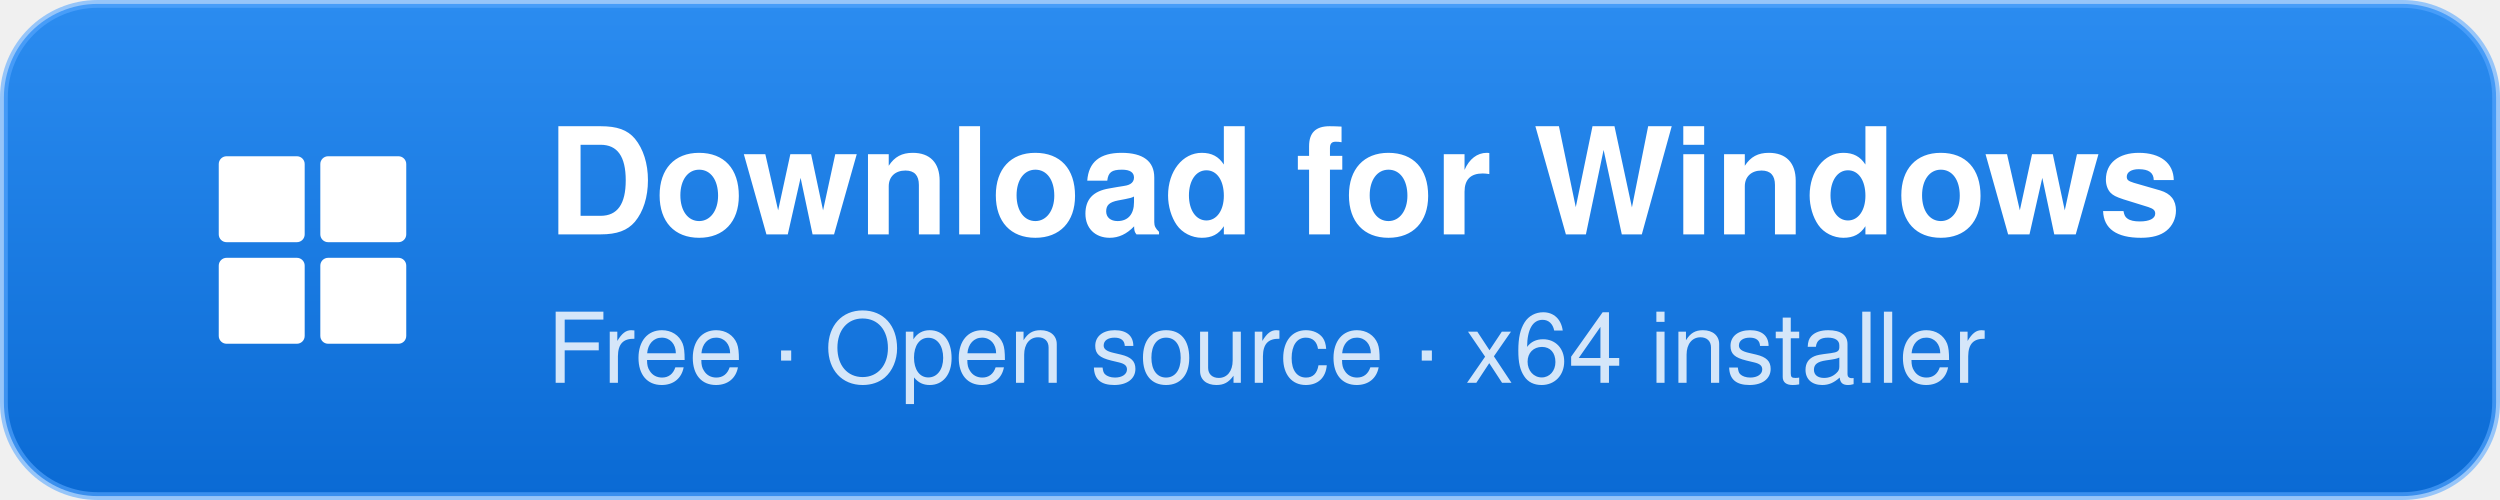
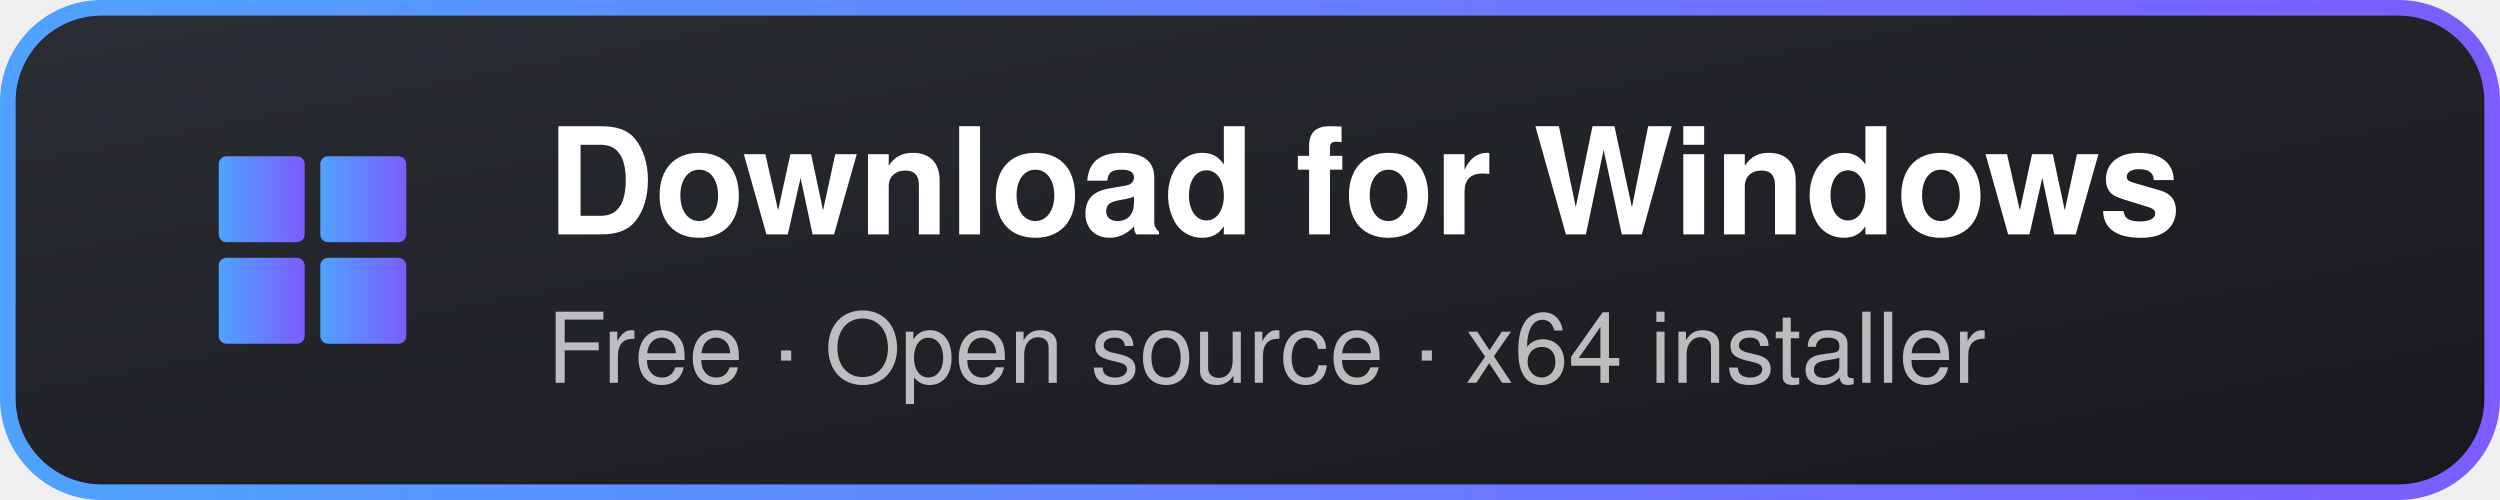
<svg xmlns="http://www.w3.org/2000/svg" width="320" height="64" viewBox="0 0 320 64" role="img" aria-label="Download for Windows">
  <defs>
-     <linearGradient id="bg" x1="0" y1="0" x2="0" y2="1">
-       <stop offset="0" stop-color="#2b8cf0" />
-       <stop offset="1" stop-color="#0a6ad4" />
+     <linearGradient id="bg" x1="0" y1="0" x2="1" y2="1">
+       <stop offset="0" stop-color="#2a2d33" />
+       <stop offset="1" stop-color="#17181b" />
+     </linearGradient>
+     <linearGradient id="edge" x1="0" y1="0" x2="1" y2="0">
+       <stop offset="0" stop-color="#4fa3ff" />
+       <stop offset="1" stop-color="#7c5cff" />
    </linearGradient>
  </defs>
-   <rect x="0.5" y="0.5" width="319" height="63" rx="12" fill="url(#bg)" stroke="#5aa8ff" stroke-opacity="0.6" />
-   <g transform="translate(28 20)" fill="#fff">
+   <rect x="1" y="1" width="318" height="62" rx="12" fill="url(#bg)" stroke="url(#edge)" stroke-width="2" />
+   <g transform="translate(28 20)" fill="url(#edge)">
    <rect width="11" height="11" rx="1" />
    <rect x="13" width="11" height="11" rx="1" />
    <rect y="13" width="11" height="11" rx="1" />
    <rect x="13" y="13" width="11" height="11" rx="1" />
  </g>
  <g font-family="Segoe UI, -apple-system, BlinkMacSystemFont, Helvetica, Arial, sans-serif" fill="#fff">
    <text x="70" y="30" font-size="19" font-weight="600">Download for Windows</text>
-     <text x="70" y="49" font-size="12.5" fill-opacity="0.82">Free · Open source · x64 installer</text>
+     <text x="70" y="49" font-size="12.5" fill-opacity="0.7">Free · Open source · x64 installer</text>
  </g>
</svg>
